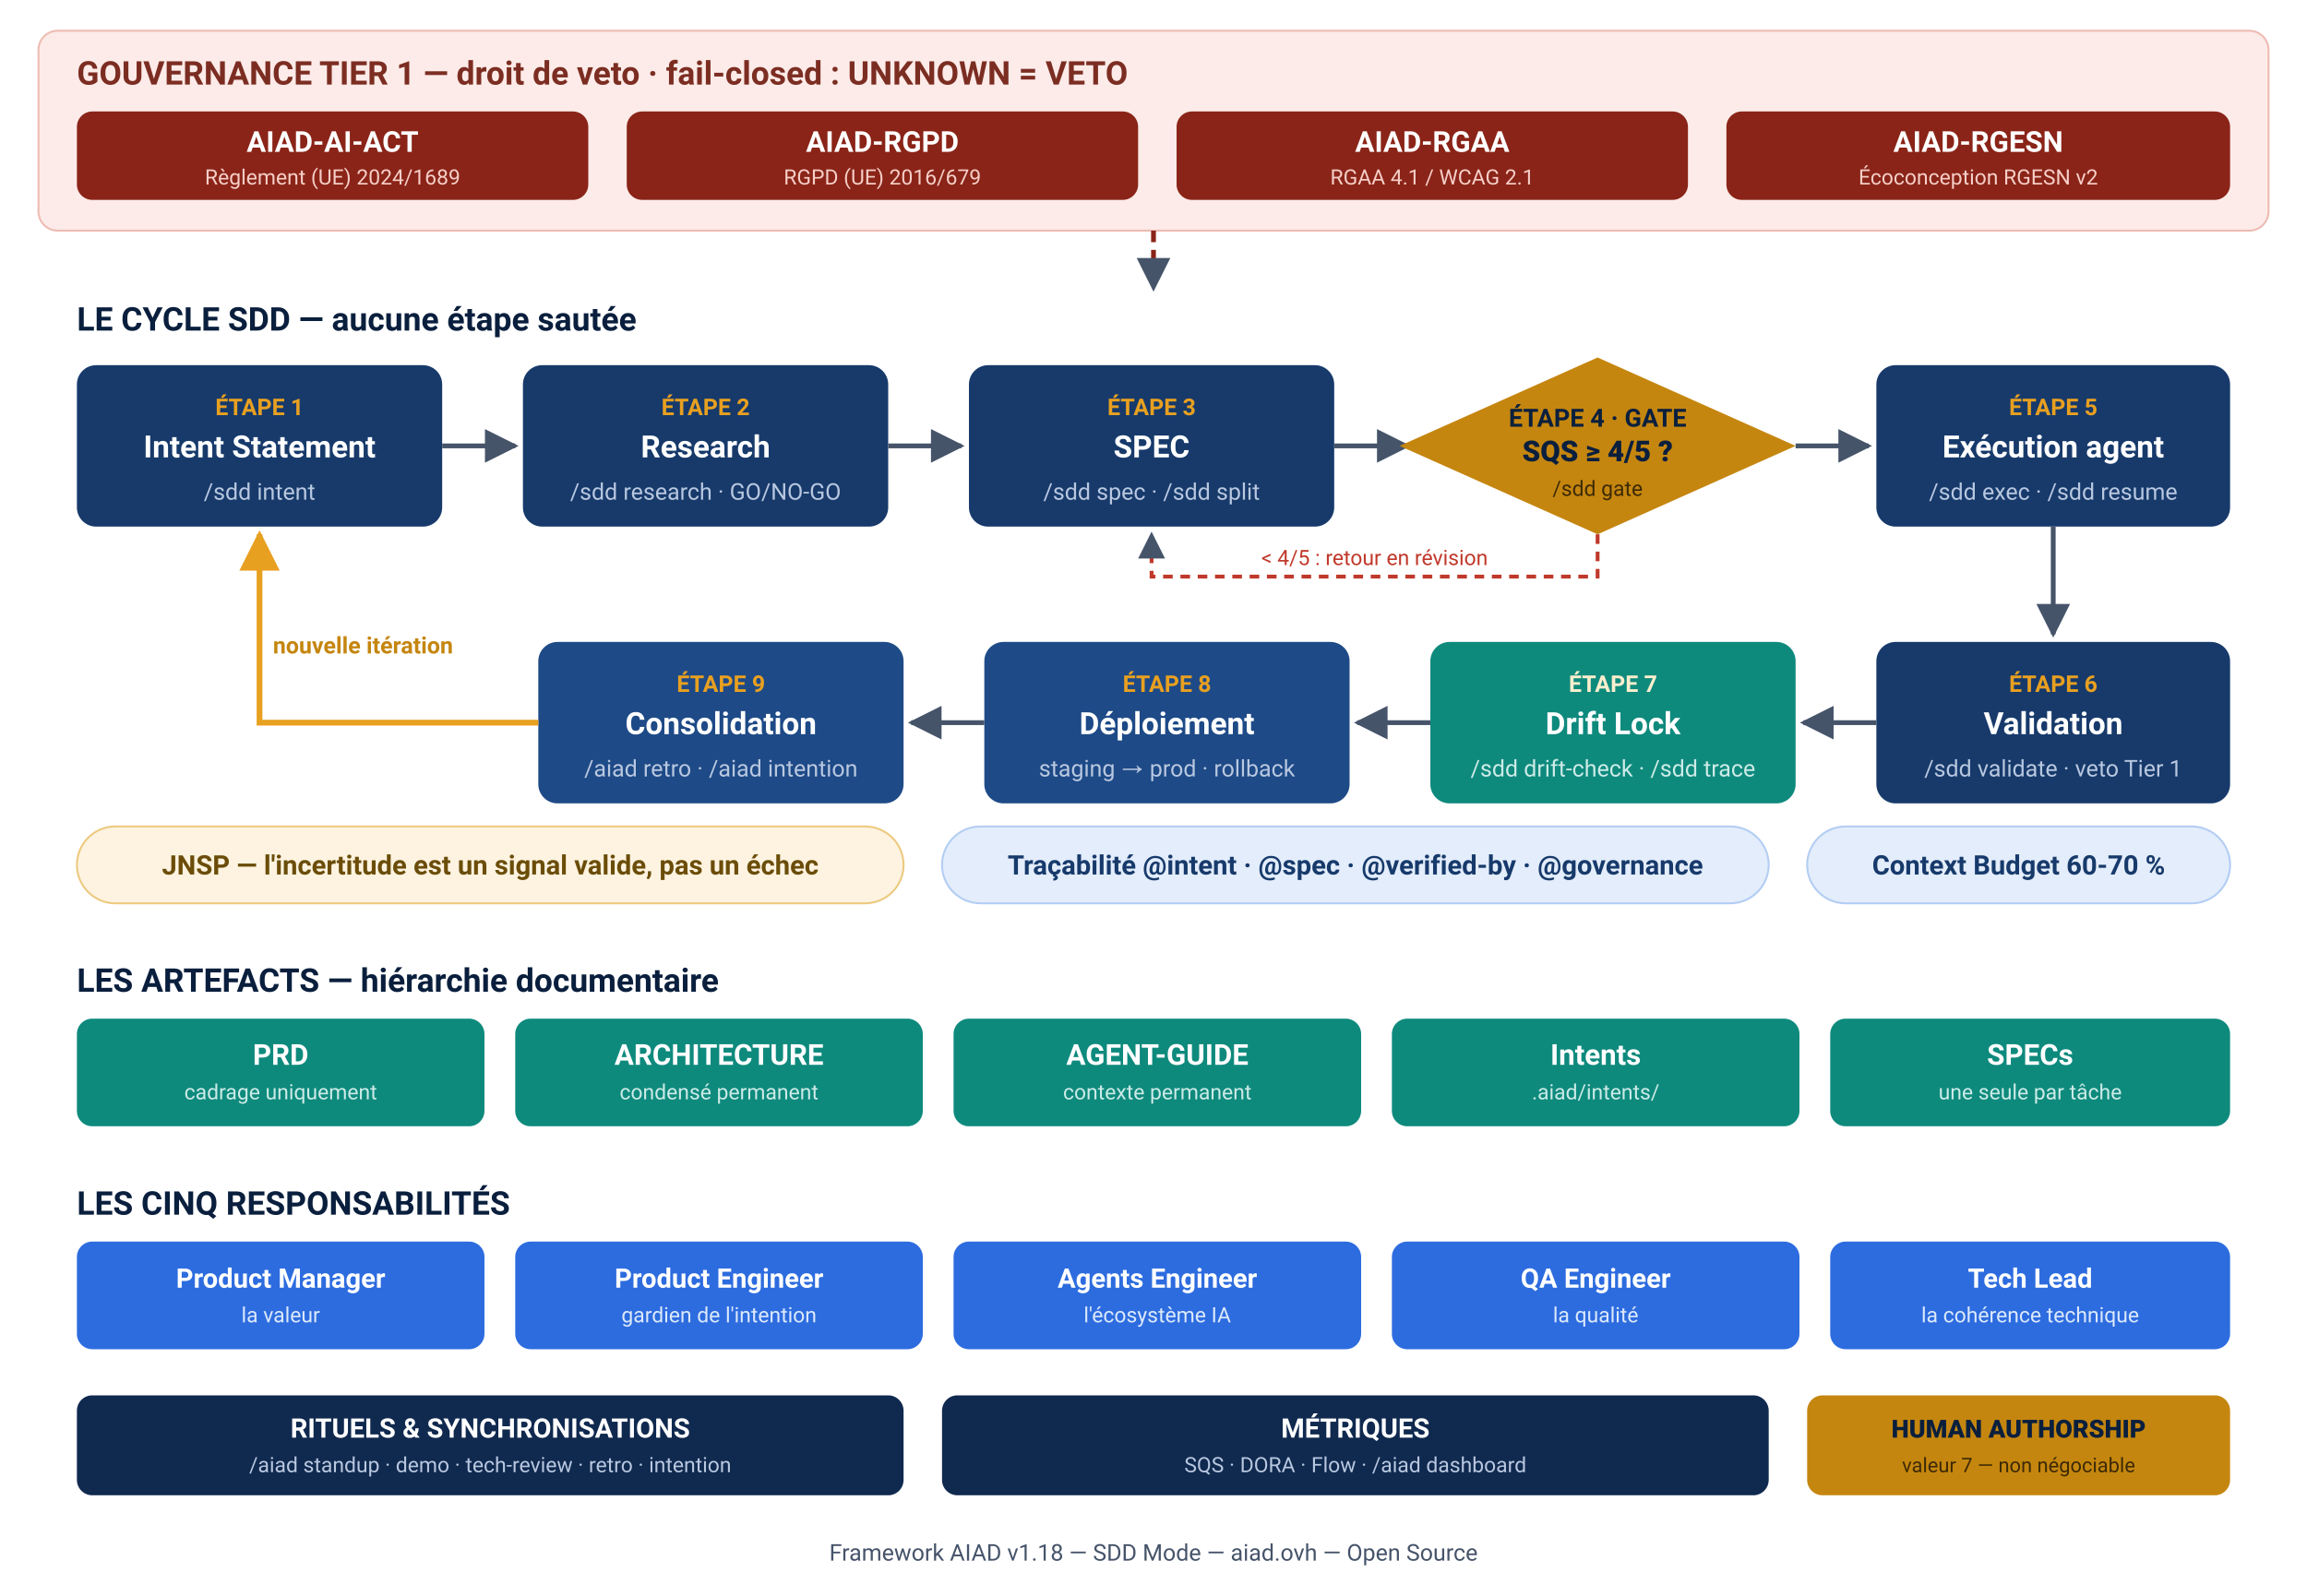
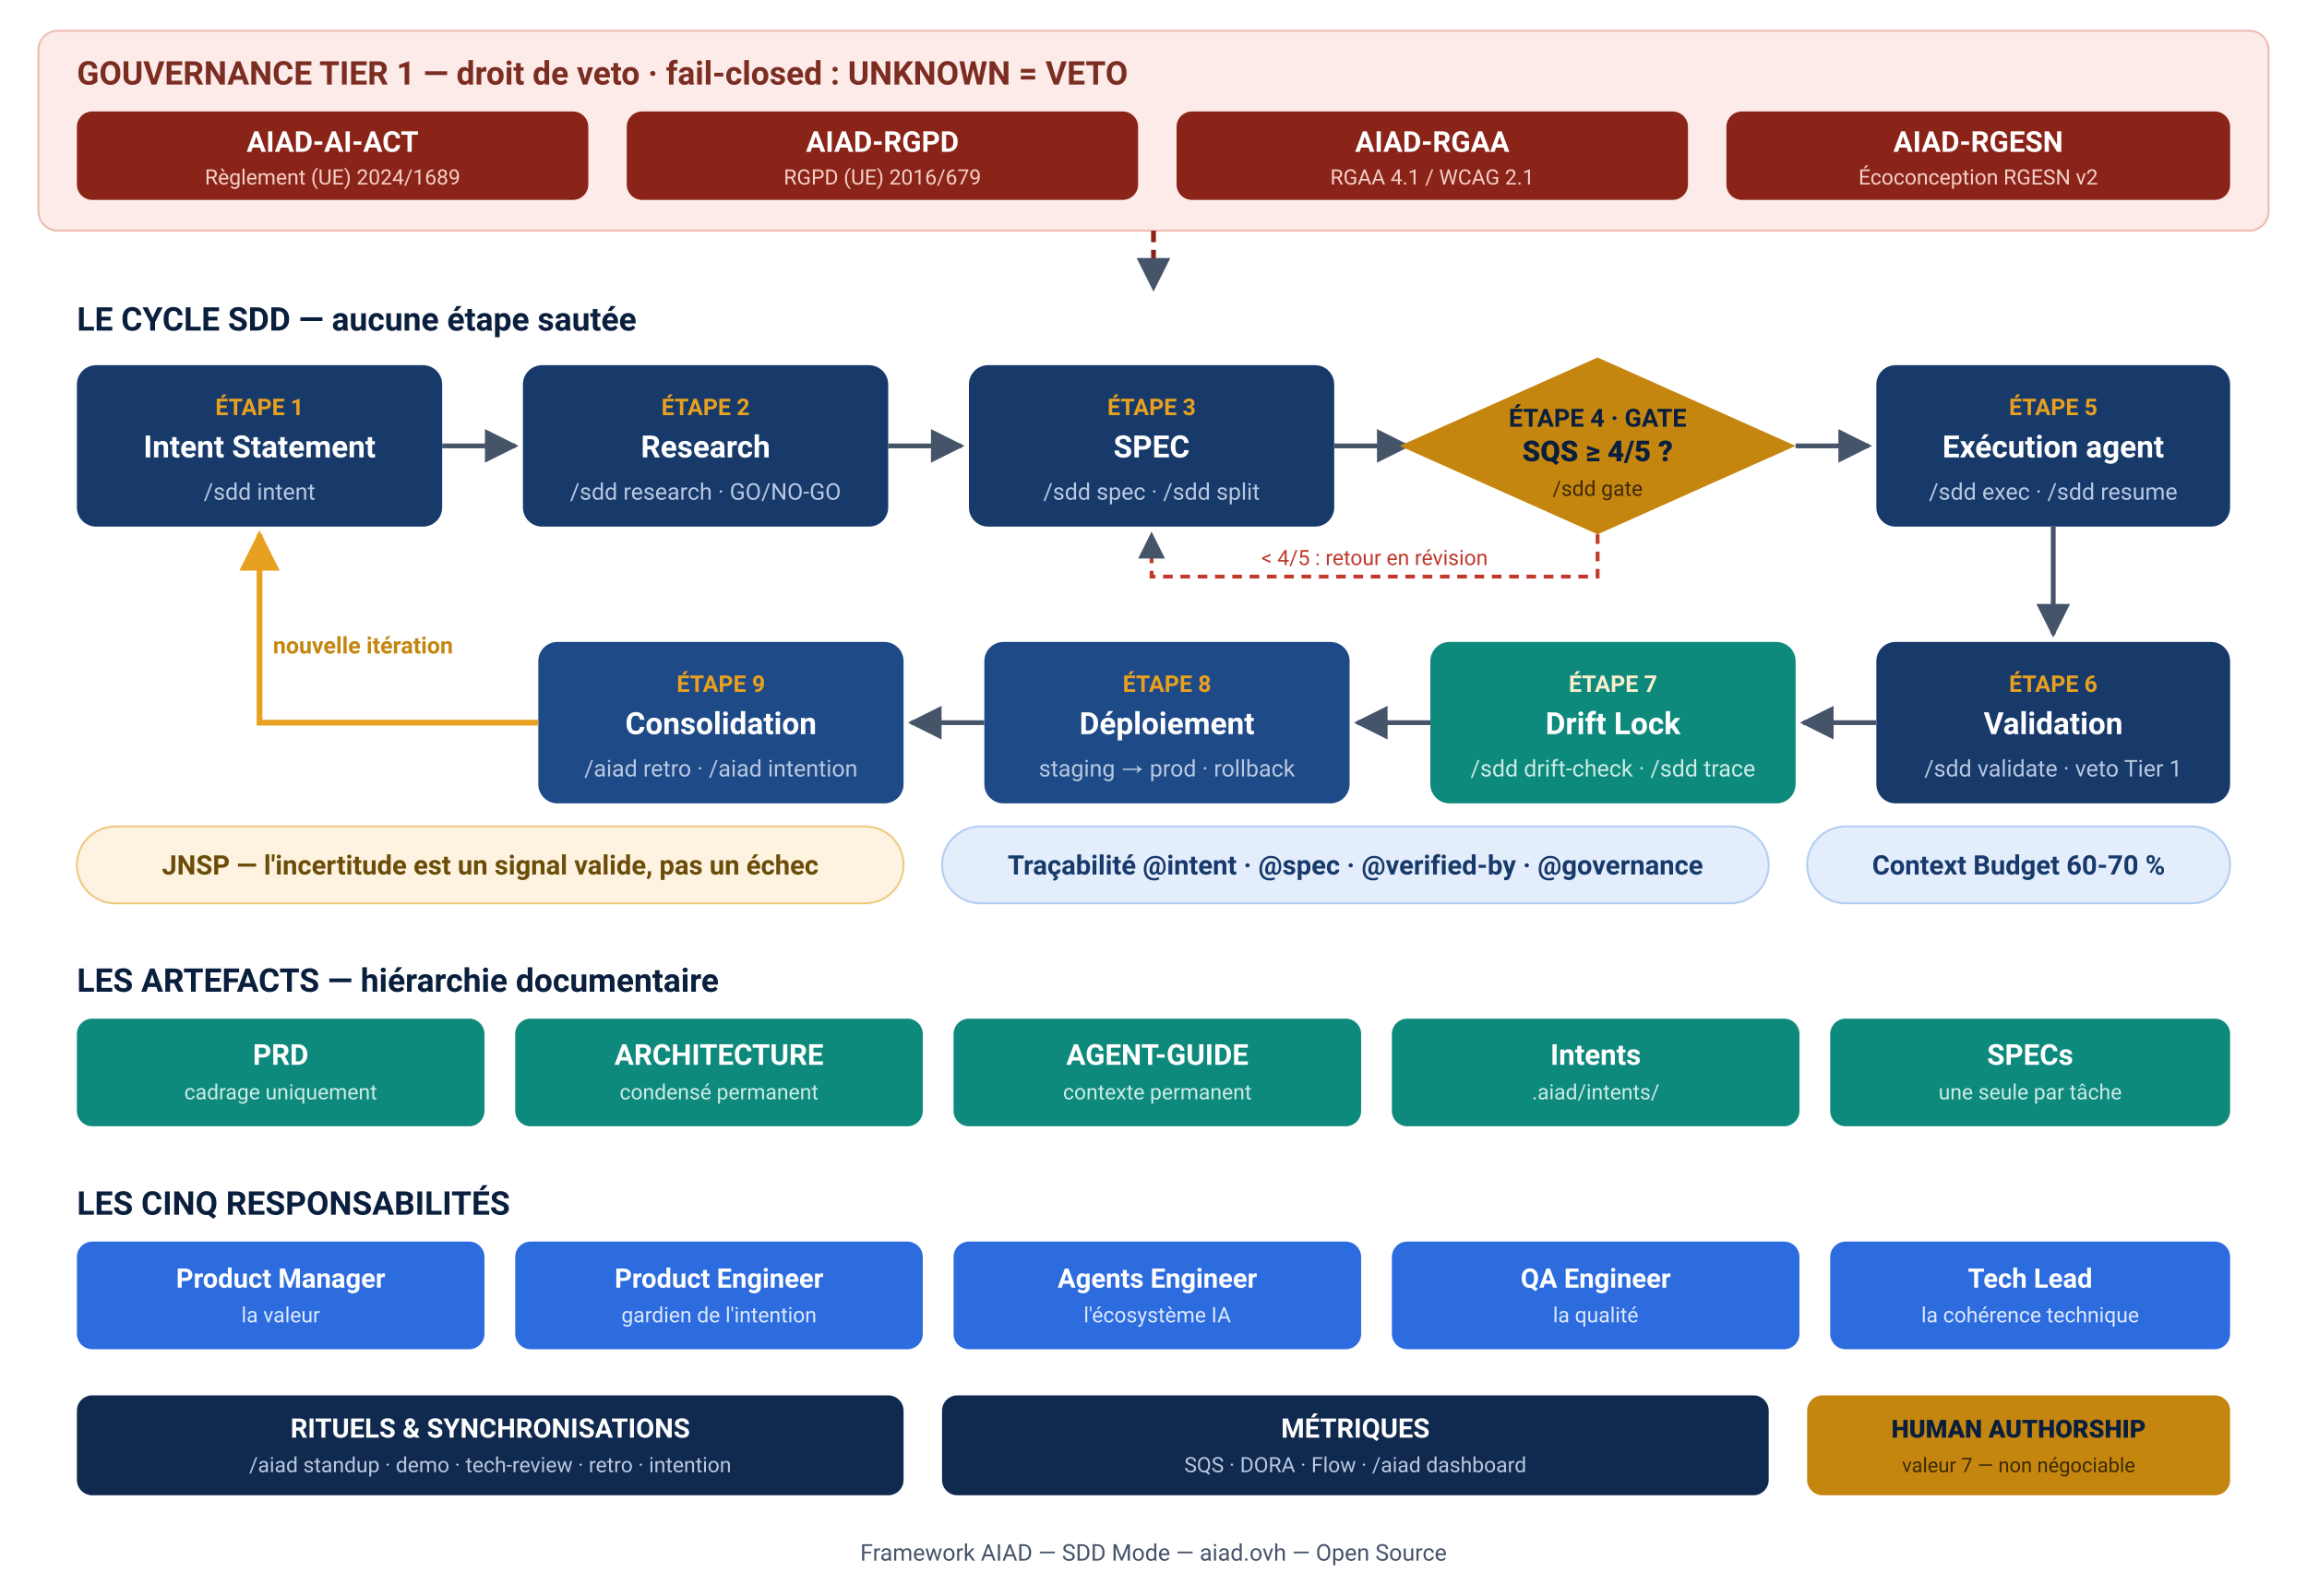
<svg xmlns="http://www.w3.org/2000/svg" viewBox="0 0 1200 830" width="1200" height="830" font-family="-apple-system, Segoe UI, Roboto, Helvetica, Arial, sans-serif" role="img" aria-labelledby="bp-title bp-desc">
  <rect x="-20" y="-20" width="1240" height="870" fill="#ffffff" />
  <defs>
    <marker id="arrow" viewBox="0 0 10 10" refX="9" refY="5" markerWidth="7" markerHeight="7" orient="auto-start-reverse">
      <path d="M0,0 L10,5 L0,10 z" fill="#46546a" />
    </marker>
    <marker id="arrow-gold" viewBox="0 0 10 10" refX="9" refY="5" markerWidth="7" markerHeight="7" orient="auto-start-reverse">
      <path d="M0,0 L10,5 L0,10 z" fill="#e8a020" />
    </marker>
  </defs>
  <rect x="20" y="16" width="1160" height="104" rx="10" fill="#fcebe8" stroke="#eebbb3" />
  <text x="40" y="44" font-size="17" font-weight="700" fill="#7c2d22">GOUVERNANCE TIER 1 — droit de veto · fail-closed : UNKNOWN = VETO</text>
  <g class="bp-node">
    <rect x="40" y="58" width="266" height="46" rx="8" fill="#8a2418" />
    <text x="173" y="79" text-anchor="middle" font-size="15" font-weight="700" fill="#fff">AIAD-AI-ACT</text>
    <text x="173" y="96" text-anchor="middle" font-size="11" fill="#f6cfc8">Règlement (UE) 2024/1689</text>
  </g>
  <g class="bp-node">
    <rect x="326" y="58" width="266" height="46" rx="8" fill="#8a2418" />
    <text x="459" y="79" text-anchor="middle" font-size="15" font-weight="700" fill="#fff">AIAD-RGPD</text>
    <text x="459" y="96" text-anchor="middle" font-size="11" fill="#f6cfc8">RGPD (UE) 2016/679</text>
  </g>
  <g class="bp-node">
    <rect x="612" y="58" width="266" height="46" rx="8" fill="#8a2418" />
    <text x="745" y="79" text-anchor="middle" font-size="15" font-weight="700" fill="#fff">AIAD-RGAA</text>
    <text x="745" y="96" text-anchor="middle" font-size="11" fill="#f6cfc8">RGAA 4.1 / WCAG 2.1</text>
  </g>
  <g class="bp-node">
    <rect x="898" y="58" width="262" height="46" rx="8" fill="#8a2418" />
    <text x="1029" y="79" text-anchor="middle" font-size="15" font-weight="700" fill="#fff">AIAD-RGESN</text>
    <text x="1029" y="96" text-anchor="middle" font-size="11" fill="#f6cfc8">Écoconception RGESN v2</text>
  </g>
  <line x1="600" y1="120" x2="600" y2="150" stroke="#8a2418" stroke-width="2.5" stroke-dasharray="6 4" marker-end="url(#arrow)" />
  <text x="40" y="172" font-size="17" font-weight="700" fill="#0a1f3d">LE CYCLE SDD — aucune étape sautée</text>
  <g class="bp-node">
    <rect x="40" y="190" width="190" height="84" rx="10" fill="#173a6b" />
    <text x="135" y="216" text-anchor="middle" font-size="12" font-weight="700" fill="#e8a020">ÉTAPE 1</text>
    <text x="135" y="238" text-anchor="middle" font-size="16" font-weight="700" fill="#fff">Intent Statement</text>
    <text x="135" y="260" text-anchor="middle" font-size="12" fill="#b9c8e0">/sdd intent</text>
  </g>
  <line x1="230" y1="232" x2="268" y2="232" stroke="#46546a" stroke-width="2.5" marker-end="url(#arrow)" />
  <g class="bp-node">
    <rect x="272" y="190" width="190" height="84" rx="10" fill="#173a6b" />
    <text x="367" y="216" text-anchor="middle" font-size="12" font-weight="700" fill="#e8a020">ÉTAPE 2</text>
    <text x="367" y="238" text-anchor="middle" font-size="16" font-weight="700" fill="#fff">Research</text>
    <text x="367" y="260" text-anchor="middle" font-size="12" fill="#b9c8e0">/sdd research · GO/NO-GO</text>
  </g>
  <line x1="462" y1="232" x2="500" y2="232" stroke="#46546a" stroke-width="2.5" marker-end="url(#arrow)" />
  <g class="bp-node">
    <rect x="504" y="190" width="190" height="84" rx="10" fill="#173a6b" />
    <text x="599" y="216" text-anchor="middle" font-size="12" font-weight="700" fill="#e8a020">ÉTAPE 3</text>
    <text x="599" y="238" text-anchor="middle" font-size="16" font-weight="700" fill="#fff">SPEC</text>
    <text x="599" y="260" text-anchor="middle" font-size="12" fill="#b9c8e0">/sdd spec · /sdd split</text>
  </g>
  <line x1="694" y1="232" x2="732" y2="232" stroke="#46546a" stroke-width="2.5" marker-end="url(#arrow)" />
  <g class="bp-node">
    <path class="shape" d="M831,186 L934,232 L831,278 L728,232 Z" fill="#c5860f" />
    <text x="831" y="222" text-anchor="middle" font-size="13" font-weight="700" fill="#0a1f3d">ÉTAPE 4 · GATE</text>
    <text x="831" y="240" text-anchor="middle" font-size="15" font-weight="800" fill="#0a1f3d">SQS ≥ 4/5 ?</text>
    <text x="831" y="258" text-anchor="middle" font-size="11" fill="#3d2a05">/sdd gate</text>
  </g>
  <line x1="934" y1="232" x2="972" y2="232" stroke="#46546a" stroke-width="2.5" marker-end="url(#arrow)" />
  <path d="M831,278 L831,300 L599,300 L599,278" fill="none" stroke="#c0392b" stroke-width="2" stroke-dasharray="5 4" marker-end="url(#arrow)" />
  <text x="715" y="294" text-anchor="middle" font-size="11" fill="#c0392b">&lt; 4/5 : retour en révision</text>
  <g class="bp-node">
    <rect x="976" y="190" width="184" height="84" rx="10" fill="#173a6b" />
    <text x="1068" y="216" text-anchor="middle" font-size="12" font-weight="700" fill="#e8a020">ÉTAPE 5</text>
    <text x="1068" y="238" text-anchor="middle" font-size="16" font-weight="700" fill="#fff">Exécution agent</text>
    <text x="1068" y="260" text-anchor="middle" font-size="12" fill="#b9c8e0">/sdd exec · /sdd resume</text>
  </g>
  <path d="M1068,274 L1068,330" fill="none" stroke="#46546a" stroke-width="2.5" marker-end="url(#arrow)" />
  <g class="bp-node">
    <rect x="976" y="334" width="184" height="84" rx="10" fill="#173a6b" />
    <text x="1068" y="360" text-anchor="middle" font-size="12" font-weight="700" fill="#e8a020">ÉTAPE 6</text>
    <text x="1068" y="382" text-anchor="middle" font-size="16" font-weight="700" fill="#fff">Validation</text>
    <text x="1068" y="404" text-anchor="middle" font-size="12" fill="#b9c8e0">/sdd validate · veto Tier 1</text>
  </g>
  <line x1="976" y1="376" x2="938" y2="376" stroke="#46546a" stroke-width="2.5" marker-end="url(#arrow)" />
  <g class="bp-node">
    <rect x="744" y="334" width="190" height="84" rx="10" fill="#0e8a7d" />
    <text x="839" y="360" text-anchor="middle" font-size="12" font-weight="700" fill="#fbeecd">ÉTAPE 7</text>
    <text x="839" y="382" text-anchor="middle" font-size="16" font-weight="700" fill="#fff">Drift Lock</text>
    <text x="839" y="404" text-anchor="middle" font-size="12" fill="#cdebe7">/sdd drift-check · /sdd trace</text>
  </g>
  <line x1="744" y1="376" x2="706" y2="376" stroke="#46546a" stroke-width="2.5" marker-end="url(#arrow)" />
  <g class="bp-node">
    <rect x="512" y="334" width="190" height="84" rx="10" fill="#1e4a87" />
    <text x="607" y="360" text-anchor="middle" font-size="12" font-weight="700" fill="#e8a020">ÉTAPE 8</text>
    <text x="607" y="382" text-anchor="middle" font-size="16" font-weight="700" fill="#fff">Déploiement</text>
    <text x="607" y="404" text-anchor="middle" font-size="12" fill="#b9c8e0">staging → prod · rollback</text>
  </g>
  <line x1="512" y1="376" x2="474" y2="376" stroke="#46546a" stroke-width="2.5" marker-end="url(#arrow)" />
  <g class="bp-node">
    <rect x="280" y="334" width="190" height="84" rx="10" fill="#1e4a87" />
    <text x="375" y="360" text-anchor="middle" font-size="12" font-weight="700" fill="#e8a020">ÉTAPE 9</text>
    <text x="375" y="382" text-anchor="middle" font-size="16" font-weight="700" fill="#fff">Consolidation</text>
    <text x="375" y="404" text-anchor="middle" font-size="12" fill="#b9c8e0">/aiad retro · /aiad intention</text>
  </g>
  <path d="M280,376 L135,376 L135,278" fill="none" stroke="#e8a020" stroke-width="3" marker-end="url(#arrow-gold)" />
  <text x="142" y="340" font-size="12" font-weight="600" fill="#c5860f">nouvelle itération</text>
  <g class="bp-node">
    <rect x="40" y="430" width="430" height="40" rx="20" fill="#fdf3e0" stroke="#ecc97f" />
    <text x="255" y="455" text-anchor="middle" font-size="14" font-weight="700" fill="#6b4d09">JNSP — l'incertitude est un signal valide, pas un échec</text>
  </g>
  <g class="bp-node">
    <rect x="490" y="430" width="430" height="40" rx="20" fill="#e3edfb" stroke="#b3cdf3" />
    <text x="705" y="455" text-anchor="middle" font-size="14" font-weight="700" fill="#173a6b">Traçabilité @intent · @spec · @verified-by · @governance</text>
  </g>
  <g class="bp-node">
    <rect x="940" y="430" width="220" height="40" rx="20" fill="#e3edfb" stroke="#b3cdf3" />
    <text x="1050" y="455" text-anchor="middle" font-size="14" font-weight="700" fill="#173a6b">Context Budget 60-70 %</text>
  </g>
  <text x="40" y="516" font-size="17" font-weight="700" fill="#0a1f3d">LES ARTEFACTS — hiérarchie documentaire</text>
  <g class="bp-node">
    <rect x="40" y="530" width="212" height="56" rx="8" fill="#0e8a7d" />
    <text x="146" y="554" text-anchor="middle" font-size="15" font-weight="700" fill="#fff">PRD</text>
    <text x="146" y="572" text-anchor="middle" font-size="11" fill="#cdebe7">cadrage uniquement</text>
  </g>
  <g class="bp-node">
    <rect x="268" y="530" width="212" height="56" rx="8" fill="#0e8a7d" />
    <text x="374" y="554" text-anchor="middle" font-size="15" font-weight="700" fill="#fff">ARCHITECTURE</text>
    <text x="374" y="572" text-anchor="middle" font-size="11" fill="#cdebe7">condensé permanent</text>
  </g>
  <g class="bp-node">
    <rect x="496" y="530" width="212" height="56" rx="8" fill="#0e8a7d" />
    <text x="602" y="554" text-anchor="middle" font-size="15" font-weight="700" fill="#fff">AGENT-GUIDE</text>
    <text x="602" y="572" text-anchor="middle" font-size="11" fill="#cdebe7">contexte permanent</text>
  </g>
  <g class="bp-node">
    <rect x="724" y="530" width="212" height="56" rx="8" fill="#0e8a7d" />
    <text x="830" y="554" text-anchor="middle" font-size="15" font-weight="700" fill="#fff">Intents</text>
    <text x="830" y="572" text-anchor="middle" font-size="11" fill="#cdebe7">.aiad/intents/</text>
  </g>
  <g class="bp-node">
    <rect x="952" y="530" width="208" height="56" rx="8" fill="#0e8a7d" />
    <text x="1056" y="554" text-anchor="middle" font-size="15" font-weight="700" fill="#fff">SPECs</text>
    <text x="1056" y="572" text-anchor="middle" font-size="11" fill="#cdebe7">une seule par tâche</text>
  </g>
  <text x="40" y="632" font-size="17" font-weight="700" fill="#0a1f3d">LES CINQ RESPONSABILITÉS</text>
  <g class="bp-node">
    <rect x="40" y="646" width="212" height="56" rx="8" fill="#2d6cdf" />
    <text x="146" y="670" text-anchor="middle" font-size="14" font-weight="700" fill="#fff">Product Manager</text>
    <text x="146" y="688" text-anchor="middle" font-size="11" fill="#dce9fb">la valeur</text>
  </g>
  <g class="bp-node">
    <rect x="268" y="646" width="212" height="56" rx="8" fill="#2d6cdf" />
    <text x="374" y="670" text-anchor="middle" font-size="14" font-weight="700" fill="#fff">Product Engineer</text>
    <text x="374" y="688" text-anchor="middle" font-size="11" fill="#dce9fb">gardien de l'intention</text>
  </g>
  <g class="bp-node">
    <rect x="496" y="646" width="212" height="56" rx="8" fill="#2d6cdf" />
    <text x="602" y="670" text-anchor="middle" font-size="14" font-weight="700" fill="#fff">Agents Engineer</text>
    <text x="602" y="688" text-anchor="middle" font-size="11" fill="#dce9fb">l'écosystème IA</text>
  </g>
  <g class="bp-node">
    <rect x="724" y="646" width="212" height="56" rx="8" fill="#2d6cdf" />
    <text x="830" y="670" text-anchor="middle" font-size="14" font-weight="700" fill="#fff">QA Engineer</text>
    <text x="830" y="688" text-anchor="middle" font-size="11" fill="#dce9fb">la qualité</text>
  </g>
  <g class="bp-node">
    <rect x="952" y="646" width="208" height="56" rx="8" fill="#2d6cdf" />
    <text x="1056" y="670" text-anchor="middle" font-size="14" font-weight="700" fill="#fff">Tech Lead</text>
    <text x="1056" y="688" text-anchor="middle" font-size="11" fill="#dce9fb">la cohérence technique</text>
  </g>
  <g class="bp-node">
    <rect x="40" y="726" width="430" height="52" rx="8" fill="#10294f" />
    <text x="255" y="748" text-anchor="middle" font-size="14" font-weight="700" fill="#fff">RITUELS &amp; SYNCHRONISATIONS</text>
    <text x="255" y="766" text-anchor="middle" font-size="11" fill="#b9c8e0">/aiad standup · demo · tech-review · retro · intention</text>
  </g>
  <g class="bp-node">
    <rect x="490" y="726" width="430" height="52" rx="8" fill="#10294f" />
    <text x="705" y="748" text-anchor="middle" font-size="14" font-weight="700" fill="#fff">MÉTRIQUES</text>
    <text x="705" y="766" text-anchor="middle" font-size="11" fill="#b9c8e0">SQS · DORA · Flow · /aiad dashboard</text>
  </g>
  <g class="bp-node">
    <rect x="940" y="726" width="220" height="52" rx="8" fill="#c5860f" />
    <text x="1050" y="748" text-anchor="middle" font-size="13" font-weight="800" fill="#0a1f3d">HUMAN AUTHORSHIP</text>
    <text x="1050" y="766" text-anchor="middle" font-size="10.5" fill="#3d2a05">valeur 7 — non négociable</text>
  </g>
-   <text x="600" y="812" text-anchor="middle" font-size="12" fill="#46546a">Framework AIAD v1.18 — SDD Mode — aiad.ovh — Open Source</text>
+   <text x="600" y="812" text-anchor="middle" font-size="12" fill="#46546a">Framework AIAD — SDD Mode — aiad.ovh — Open Source</text>
</svg>
